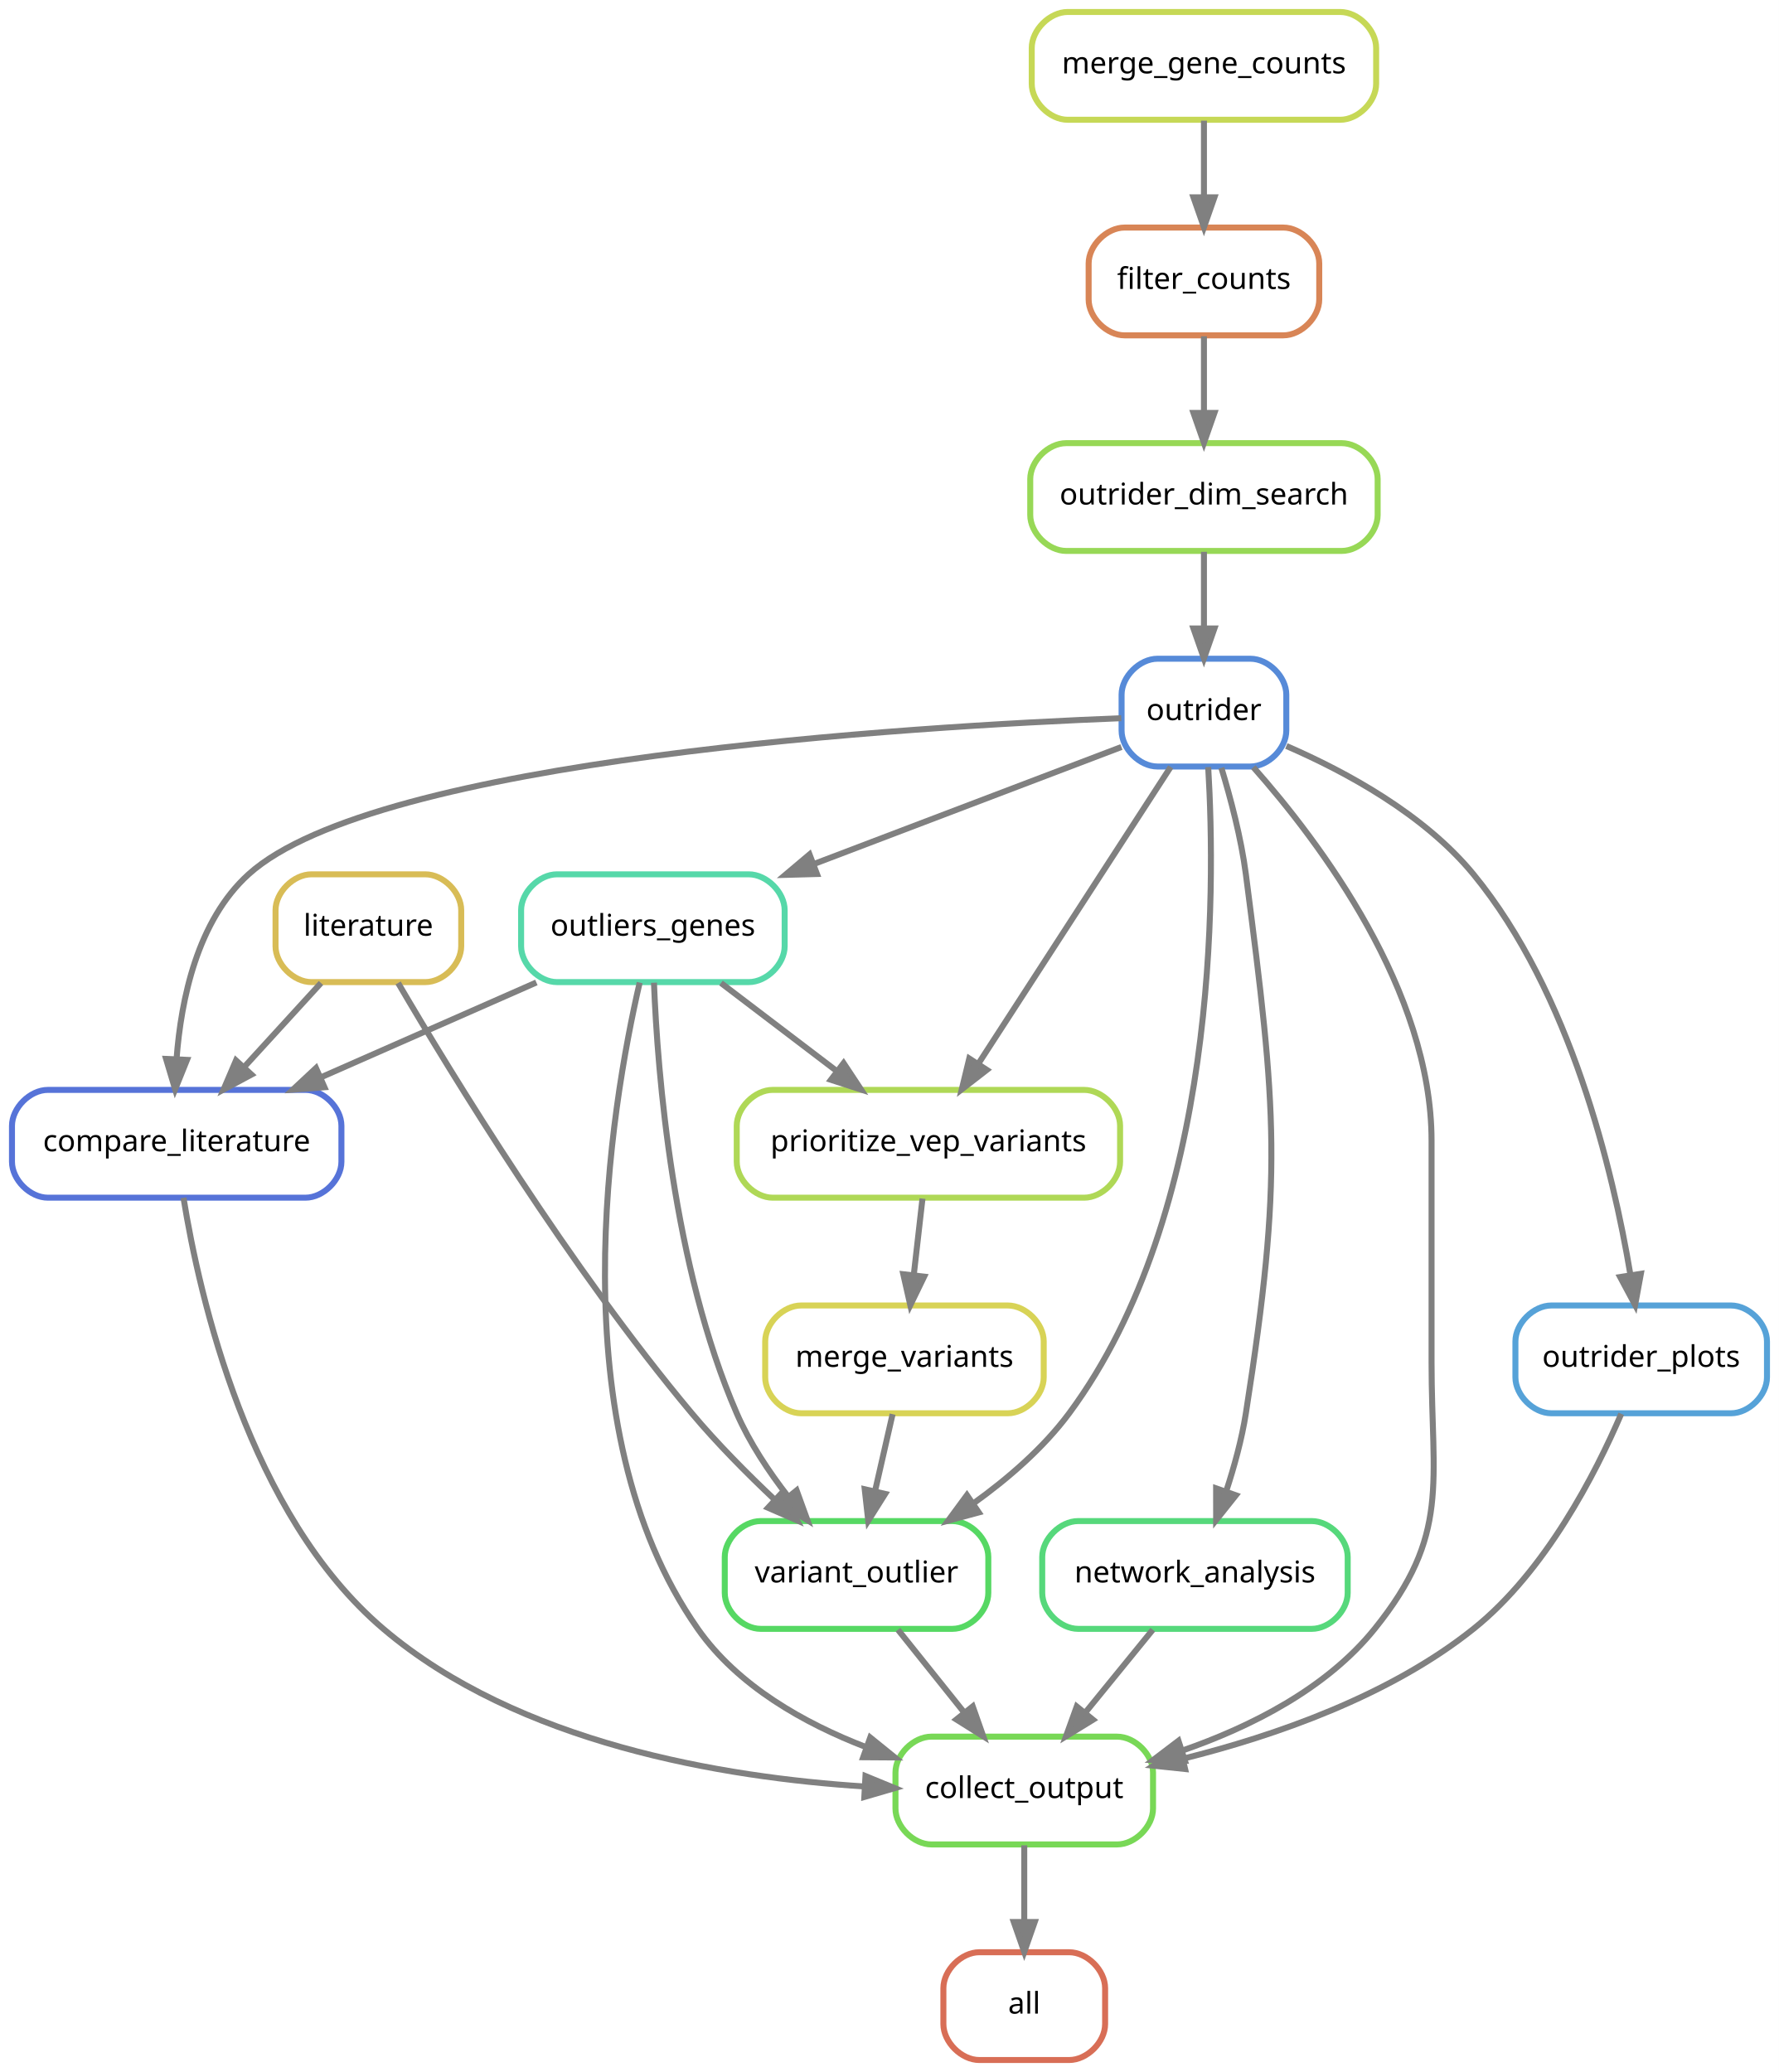
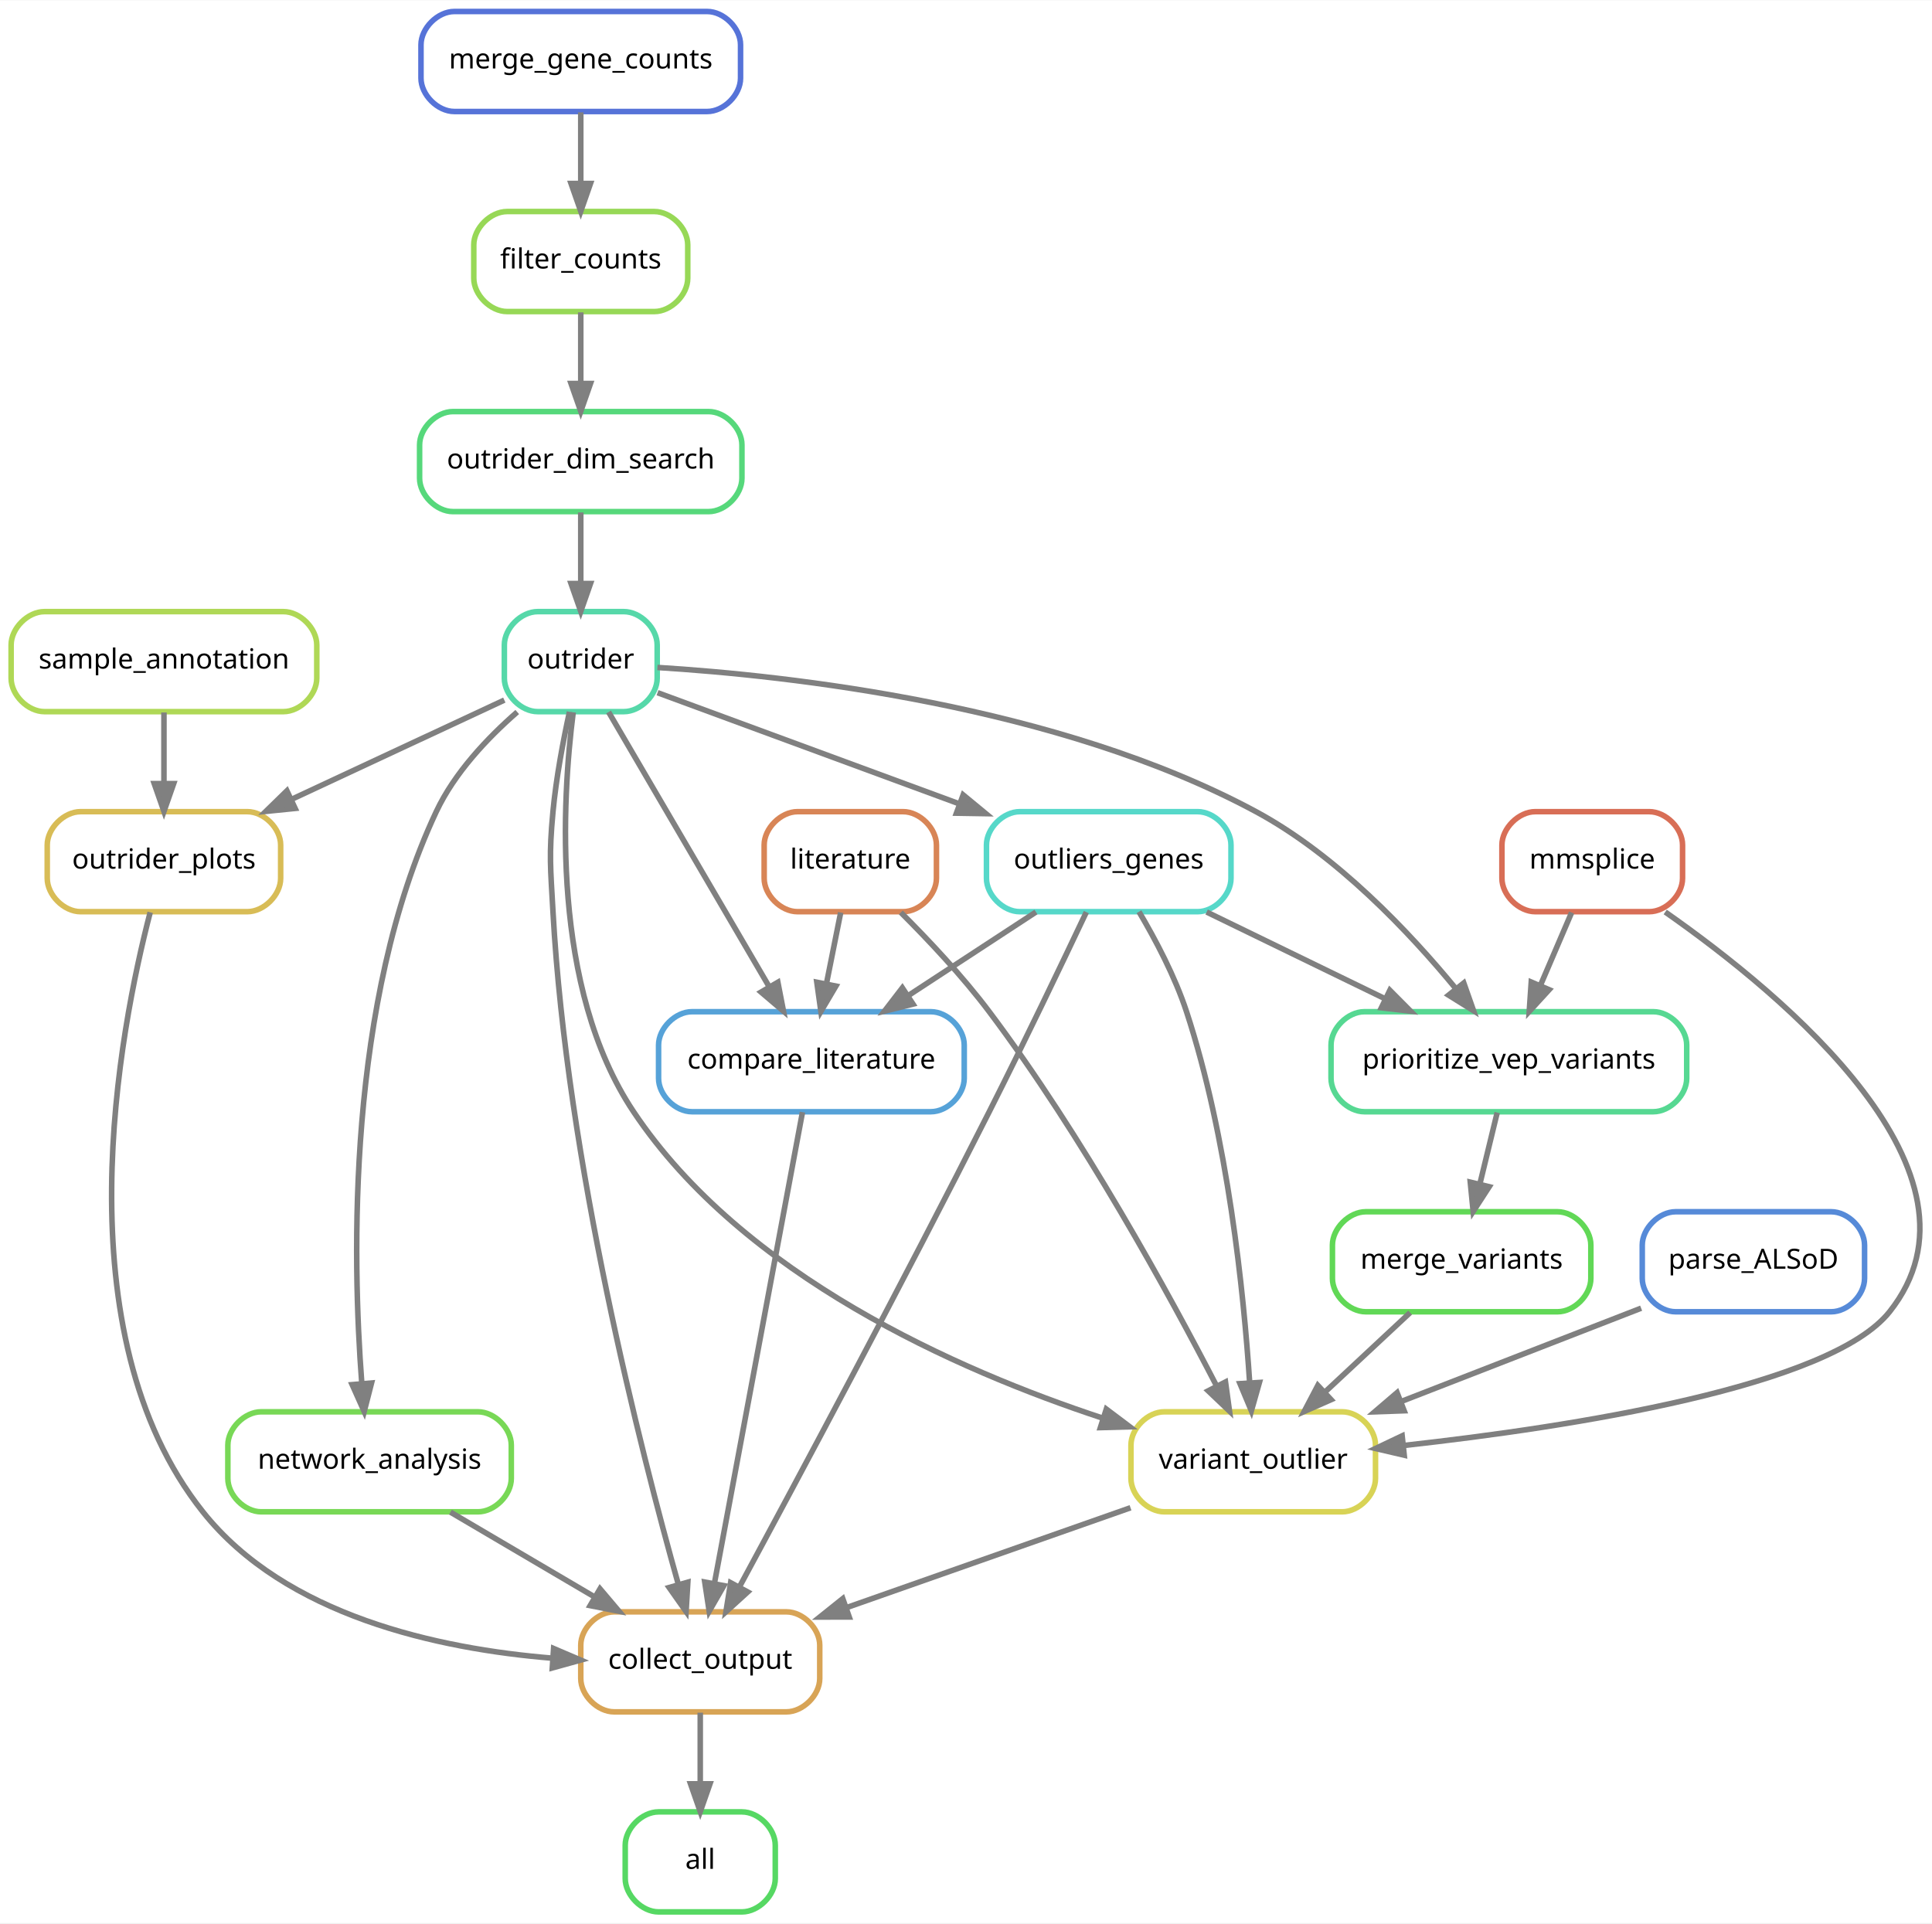
- <svg xmlns="http://www.w3.org/2000/svg" width="594pt" height="692pt" viewBox="0.00 0.00 594.00 692.00">
+ <svg xmlns="http://www.w3.org/2000/svg" width="695pt" height="692pt" viewBox="0.00 0.00 695.27 692.00">
  <g id="graph0" class="graph" transform="scale(1 1) rotate(0) translate(4 688)">
-     <polygon fill="white" stroke="transparent" points="-4,4 -4,-688 590,-688 590,4 -4,4" />
+     <polygon fill="white" stroke="transparent" points="-4,4 -4,-688 691.27,-688 691.27,4 -4,4" />
    <g id="node1" class="node">
-       <path fill="none" stroke="#d86e56" stroke-width="2" d="M353,-36C353,-36 323,-36 323,-36 317,-36 311,-30 311,-24 311,-24 311,-12 311,-12 311,-6 317,0 323,0 323,0 353,0 353,0 359,0 365,-6 365,-12 365,-12 365,-24 365,-24 365,-30 359,-36 353,-36" />
-       <text text-anchor="middle" x="338" y="-15.5" font-family="sans" font-size="10.00">all</text>
+       <path fill="none" stroke="#56d863" stroke-width="2" d="M263,-36C263,-36 233,-36 233,-36 227,-36 221,-30 221,-24 221,-24 221,-12 221,-12 221,-6 227,0 233,0 233,0 263,0 263,0 269,0 275,-6 275,-12 275,-12 275,-24 275,-24 275,-30 269,-36 263,-36" />
+       <text text-anchor="middle" x="248" y="-15.5" font-family="sans" font-size="10.00">all</text>
    </g>
    <g id="node2" class="node">
-       <path fill="none" stroke="#78d856" stroke-width="2" d="M369,-108C369,-108 307,-108 307,-108 301,-108 295,-102 295,-96 295,-96 295,-84 295,-84 295,-78 301,-72 307,-72 307,-72 369,-72 369,-72 375,-72 381,-78 381,-84 381,-84 381,-96 381,-96 381,-102 375,-108 369,-108" />
-       <text text-anchor="middle" x="338" y="-87.5" font-family="sans" font-size="10.00">collect_output</text>
+       <path fill="none" stroke="#d8a456" stroke-width="2" d="M279,-108C279,-108 217,-108 217,-108 211,-108 205,-102 205,-96 205,-96 205,-84 205,-84 205,-78 211,-72 217,-72 217,-72 279,-72 279,-72 285,-72 291,-78 291,-84 291,-84 291,-96 291,-96 291,-102 285,-108 279,-108" />
+       <text text-anchor="middle" x="248" y="-87.5" font-family="sans" font-size="10.00">collect_output</text>
    </g>
    <g id="edge1" class="edge">
-       <path fill="none" stroke="grey" stroke-width="2" d="M338,-71.7C338,-63.98 338,-54.71 338,-46.11" />
-       <polygon fill="grey" stroke="grey" stroke-width="2" points="341.5,-46.1 338,-36.1 334.5,-46.1 341.5,-46.1" />
+       <path fill="none" stroke="grey" stroke-width="2" d="M248,-71.7C248,-63.98 248,-54.71 248,-46.11" />
+       <polygon fill="grey" stroke="grey" stroke-width="2" points="251.5,-46.1 248,-36.1 244.5,-46.1 251.5,-46.1" />
    </g>
    <g id="node3" class="node">
-       <path fill="none" stroke="#56a2d8" stroke-width="2" d="M574,-252C574,-252 514,-252 514,-252 508,-252 502,-246 502,-240 502,-240 502,-228 502,-228 502,-222 508,-216 514,-216 514,-216 574,-216 574,-216 580,-216 586,-222 586,-228 586,-228 586,-240 586,-240 586,-246 580,-252 574,-252" />
-       <text text-anchor="middle" x="544" y="-231.5" font-family="sans" font-size="10.00">outrider_plots</text>
+       <path fill="none" stroke="#d8bc56" stroke-width="2" d="M85,-396C85,-396 25,-396 25,-396 19,-396 13,-390 13,-384 13,-384 13,-372 13,-372 13,-366 19,-360 25,-360 25,-360 85,-360 85,-360 91,-360 97,-366 97,-372 97,-372 97,-384 97,-384 97,-390 91,-396 85,-396" />
+       <text text-anchor="middle" x="55" y="-375.5" font-family="sans" font-size="10.00">outrider_plots</text>
+     </g>
+     <g id="edge6" class="edge">
+       <path fill="none" stroke="grey" stroke-width="2" d="M50.05,-359.77C39.11,-317.71 17.69,-208.56 69,-144 98.74,-106.57 153.63,-94.68 194.82,-91.32" />
+       <polygon fill="grey" stroke="grey" stroke-width="2" points="195.23,-94.8 204.97,-90.64 194.76,-87.82 195.23,-94.8" />
+     </g>
+     <g id="node4" class="node">
+       <path fill="none" stroke="#56d8a9" stroke-width="2" d="M220.5,-468C220.5,-468 189.5,-468 189.5,-468 183.5,-468 177.5,-462 177.5,-456 177.5,-456 177.5,-444 177.5,-444 177.5,-438 183.5,-432 189.5,-432 189.5,-432 220.5,-432 220.5,-432 226.5,-432 232.5,-438 232.5,-444 232.5,-444 232.5,-456 232.5,-456 232.5,-462 226.5,-468 220.5,-468" />
+       <text text-anchor="middle" x="205" y="-447.5" font-family="sans" font-size="10.00">outrider</text>
    </g>
    <g id="edge4" class="edge">
-       <path fill="none" stroke="grey" stroke-width="2" d="M537.34,-215.82C528.78,-195.88 512.1,-163.27 488,-144 459.97,-121.59 421.75,-108.28 390.91,-100.6" />
-       <polygon fill="grey" stroke="grey" stroke-width="2" points="391.71,-97.19 381.17,-98.3 390.1,-104 391.71,-97.19" />
+       <path fill="none" stroke="grey" stroke-width="2" d="M200.94,-431.93C198.69,-421.6 196.13,-408.12 195,-396 193.51,-380.07 194.12,-375.98 195,-360 199.99,-269.9 226.66,-165.71 240.16,-117.73" />
+       <polygon fill="grey" stroke="grey" stroke-width="2" points="243.53,-118.67 242.9,-108.1 236.8,-116.75 243.53,-118.67" />
    </g>
-     <g id="node4" class="node">
-       <path fill="none" stroke="#568ad8" stroke-width="2" d="M413.5,-468C413.5,-468 382.5,-468 382.5,-468 376.5,-468 370.5,-462 370.5,-456 370.5,-456 370.5,-444 370.5,-444 370.5,-438 376.5,-432 382.5,-432 382.5,-432 413.5,-432 413.5,-432 419.5,-432 425.5,-438 425.5,-444 425.5,-444 425.5,-456 425.5,-456 425.5,-462 419.5,-468 413.5,-468" />
-       <text text-anchor="middle" x="398" y="-447.5" font-family="sans" font-size="10.00">outrider</text>
+     <g id="edge9" class="edge">
+       <path fill="none" stroke="grey" stroke-width="2" d="M177.49,-436.16C156.11,-426.19 126,-412.13 100.98,-400.46" />
+       <polygon fill="grey" stroke="grey" stroke-width="2" points="102.21,-397.17 91.67,-396.11 99.25,-403.51 102.21,-397.17" />
+     </g>
+     <g id="node9" class="node">
+       <path fill="none" stroke="#56d8c9" stroke-width="2" d="M427,-396C427,-396 363,-396 363,-396 357,-396 351,-390 351,-384 351,-384 351,-372 351,-372 351,-366 357,-360 363,-360 363,-360 427,-360 427,-360 433,-360 439,-366 439,-372 439,-372 439,-384 439,-384 439,-390 433,-396 427,-396" />
+       <text text-anchor="middle" x="395" y="-375.5" font-family="sans" font-size="10.00">outliers_genes</text>
+     </g>
+     <g id="edge13" class="edge">
+       <path fill="none" stroke="grey" stroke-width="2" d="M232.63,-438.82C260.94,-428.39 305.72,-411.89 341.08,-398.87" />
+       <polygon fill="grey" stroke="grey" stroke-width="2" points="342.61,-402.03 350.78,-395.29 340.19,-395.46 342.61,-402.03" />
+     </g>
+     <g id="node10" class="node">
+       <path fill="none" stroke="#56a2d8" stroke-width="2" d="M331,-324C331,-324 245,-324 245,-324 239,-324 233,-318 233,-312 233,-312 233,-300 233,-300 233,-294 239,-288 245,-288 245,-288 331,-288 331,-288 337,-288 343,-294 343,-300 343,-300 343,-312 343,-312 343,-318 337,-324 331,-324" />
+       <text text-anchor="middle" x="288" y="-303.5" font-family="sans" font-size="10.00">compare_literature</text>
+     </g>
+     <g id="edge15" class="edge">
+       <path fill="none" stroke="grey" stroke-width="2" d="M215.01,-431.87C229.41,-407.24 256.06,-361.64 272.87,-332.88" />
+       <polygon fill="grey" stroke="grey" stroke-width="2" points="275.93,-334.59 277.95,-324.19 269.88,-331.06 275.93,-334.59" />
+     </g>
+     <g id="node12" class="node">
+       <path fill="none" stroke="#d8d356" stroke-width="2" d="M479,-180C479,-180 415,-180 415,-180 409,-180 403,-174 403,-168 403,-168 403,-156 403,-156 403,-150 409,-144 415,-144 415,-144 479,-144 479,-144 485,-144 491,-150 491,-156 491,-156 491,-168 491,-168 491,-174 485,-180 479,-180" />
+       <text text-anchor="middle" x="447" y="-159.5" font-family="sans" font-size="10.00">variant_outlier</text>
+     </g>
+     <g id="edge20" class="edge">
+       <path fill="none" stroke="grey" stroke-width="2" d="M202.28,-431.78C198.27,-400.33 194.15,-332.71 224,-288 263.36,-229.05 340.4,-195 392.79,-177.73" />
+       <polygon fill="grey" stroke="grey" stroke-width="2" points="394.13,-180.97 402.59,-174.6 392,-174.31 394.13,-180.97" />
+     </g>
+     <g id="node14" class="node">
+       <path fill="none" stroke="#56d892" stroke-width="2" d="M591,-324C591,-324 487,-324 487,-324 481,-324 475,-318 475,-312 475,-312 475,-300 475,-300 475,-294 481,-288 487,-288 487,-288 591,-288 591,-288 597,-288 603,-294 603,-300 603,-300 603,-312 603,-312 603,-318 597,-324 591,-324" />
+       <text text-anchor="middle" x="539" y="-303.5" font-family="sans" font-size="10.00">prioritize_vep_variants</text>
+     </g>
+     <g id="edge26" class="edge">
+       <path fill="none" stroke="grey" stroke-width="2" d="M232.58,-447.9C279.51,-444.99 376.74,-434.42 448,-396 477.06,-380.33 503.2,-352.63 519.93,-332.29" />
+       <polygon fill="grey" stroke="grey" stroke-width="2" points="522.77,-334.34 526.29,-324.35 517.3,-329.96 522.77,-334.34" />
+     </g>
+     <g id="node17" class="node">
+       <path fill="none" stroke="#78d856" stroke-width="2" d="M168,-180C168,-180 90,-180 90,-180 84,-180 78,-174 78,-168 78,-168 78,-156 78,-156 78,-150 84,-144 90,-144 90,-144 168,-144 168,-144 174,-144 180,-150 180,-156 180,-156 180,-168 180,-168 180,-174 174,-180 168,-180" />
+       <text text-anchor="middle" x="129" y="-159.5" font-family="sans" font-size="10.00">network_analysis</text>
+     </g>
+     <g id="edge27" class="edge">
+       <path fill="none" stroke="grey" stroke-width="2" d="M182.14,-431.87C171.42,-422.52 159.58,-410 153,-396 120.81,-327.49 122.74,-235.41 126.2,-190.27" />
+       <polygon fill="grey" stroke="grey" stroke-width="2" points="129.7,-190.36 127.06,-180.1 122.73,-189.77 129.7,-190.36" />
+     </g>
+     <g id="node5" class="node">
+       <path fill="none" stroke="#56d87b" stroke-width="2" d="M251,-540C251,-540 159,-540 159,-540 153,-540 147,-534 147,-528 147,-528 147,-516 147,-516 147,-510 153,-504 159,-504 159,-504 251,-504 251,-504 257,-504 263,-510 263,-516 263,-516 263,-528 263,-528 263,-534 257,-540 251,-540" />
+       <text text-anchor="middle" x="205" y="-519.5" font-family="sans" font-size="10.00">outrider_dim_search</text>
+     </g>
+     <g id="edge10" class="edge">
+       <path fill="none" stroke="grey" stroke-width="2" d="M205,-503.7C205,-495.98 205,-486.71 205,-478.11" />
+       <polygon fill="grey" stroke="grey" stroke-width="2" points="208.5,-478.1 205,-468.1 201.5,-478.1 208.5,-478.1" />
+     </g>
+     <g id="node6" class="node">
+       <path fill="none" stroke="#97d856" stroke-width="2" d="M231.5,-612C231.5,-612 178.5,-612 178.5,-612 172.5,-612 166.5,-606 166.5,-600 166.5,-600 166.5,-588 166.5,-588 166.5,-582 172.5,-576 178.5,-576 178.5,-576 231.5,-576 231.5,-576 237.5,-576 243.5,-582 243.5,-588 243.5,-588 243.5,-600 243.5,-600 243.5,-606 237.5,-612 231.5,-612" />
+       <text text-anchor="middle" x="205" y="-591.5" font-family="sans" font-size="10.00">filter_counts</text>
+     </g>
+     <g id="edge11" class="edge">
+       <path fill="none" stroke="grey" stroke-width="2" d="M205,-575.7C205,-567.98 205,-558.71 205,-550.11" />
+       <polygon fill="grey" stroke="grey" stroke-width="2" points="208.5,-550.1 205,-540.1 201.5,-550.1 208.5,-550.1" />
+     </g>
+     <g id="node7" class="node">
+       <path fill="none" stroke="#5673d8" stroke-width="2" d="M250.5,-684C250.5,-684 159.5,-684 159.5,-684 153.5,-684 147.5,-678 147.5,-672 147.5,-672 147.5,-660 147.5,-660 147.5,-654 153.5,-648 159.5,-648 159.5,-648 250.5,-648 250.5,-648 256.5,-648 262.5,-654 262.5,-660 262.5,-660 262.5,-672 262.5,-672 262.5,-678 256.5,-684 250.5,-684" />
+       <text text-anchor="middle" x="205" y="-663.5" font-family="sans" font-size="10.00">merge_gene_counts</text>
+     </g>
+     <g id="edge12" class="edge">
+       <path fill="none" stroke="grey" stroke-width="2" d="M205,-647.7C205,-639.98 205,-630.71 205,-622.11" />
+       <polygon fill="grey" stroke="grey" stroke-width="2" points="208.5,-622.1 205,-612.1 201.5,-622.1 208.5,-622.1" />
+     </g>
+     <g id="node8" class="node">
+       <path fill="none" stroke="#afd856" stroke-width="2" d="M98,-468C98,-468 12,-468 12,-468 6,-468 0,-462 0,-456 0,-456 0,-444 0,-444 0,-438 6,-432 12,-432 12,-432 98,-432 98,-432 104,-432 110,-438 110,-444 110,-444 110,-456 110,-456 110,-462 104,-468 98,-468" />
+       <text text-anchor="middle" x="55" y="-447.5" font-family="sans" font-size="10.00">sample_annotation</text>
+     </g>
+     <g id="edge8" class="edge">
+       <path fill="none" stroke="grey" stroke-width="2" d="M55,-431.7C55,-423.98 55,-414.71 55,-406.11" />
+       <polygon fill="grey" stroke="grey" stroke-width="2" points="58.5,-406.1 55,-396.1 51.5,-406.1 58.5,-406.1" />
+     </g>
+     <g id="edge5" class="edge">
+       <path fill="none" stroke="grey" stroke-width="2" d="M386.94,-359.85C378.43,-341.86 364.54,-312.81 352,-288 320.86,-226.37 282.57,-154.88 262.25,-117.26" />
+       <polygon fill="grey" stroke="grey" stroke-width="2" points="265.08,-115.15 257.25,-108.02 258.93,-118.48 265.08,-115.15" />
+     </g>
+     <g id="edge14" class="edge">
+       <path fill="none" stroke="grey" stroke-width="2" d="M368.82,-359.88C354.96,-350.81 337.76,-339.55 322.79,-329.76" />
+       <polygon fill="grey" stroke="grey" stroke-width="2" points="324.56,-326.74 314.28,-324.19 320.73,-332.59 324.56,-326.74" />
+     </g>
+     <g id="edge21" class="edge">
+       <path fill="none" stroke="grey" stroke-width="2" d="M405.89,-359.99C411.85,-349.91 418.85,-336.66 423,-324 437.88,-278.65 443.57,-223.05 445.72,-190.48" />
+       <polygon fill="grey" stroke="grey" stroke-width="2" points="449.22,-190.55 446.33,-180.36 442.24,-190.13 449.22,-190.55" />
+     </g>
+     <g id="edge24" class="edge">
+       <path fill="none" stroke="grey" stroke-width="2" d="M430.23,-359.88C449.58,-350.47 473.77,-338.71 494.43,-328.67" />
+       <polygon fill="grey" stroke="grey" stroke-width="2" points="496.17,-331.71 503.64,-324.19 493.11,-325.41 496.17,-331.71" />
+     </g>
+     <g id="edge3" class="edge">
+       <path fill="none" stroke="grey" stroke-width="2" d="M284.79,-287.85C277.86,-250.75 261.42,-162.81 253.07,-118.1" />
+       <polygon fill="grey" stroke="grey" stroke-width="2" points="256.5,-117.42 251.22,-108.23 249.62,-118.71 256.5,-117.42" />
+     </g>
+     <g id="node11" class="node">
+       <path fill="none" stroke="#d88556" stroke-width="2" d="M321,-396C321,-396 283,-396 283,-396 277,-396 271,-390 271,-384 271,-384 271,-372 271,-372 271,-366 277,-360 283,-360 283,-360 321,-360 321,-360 327,-360 333,-366 333,-372 333,-372 333,-384 333,-384 333,-390 327,-396 321,-396" />
+       <text text-anchor="middle" x="302" y="-375.5" font-family="sans" font-size="10.00">literature</text>
+     </g>
+     <g id="edge16" class="edge">
+       <path fill="none" stroke="grey" stroke-width="2" d="M298.54,-359.7C297,-351.98 295.14,-342.71 293.42,-334.11" />
+       <polygon fill="grey" stroke="grey" stroke-width="2" points="296.81,-333.22 291.42,-324.1 289.95,-334.6 296.81,-333.22" />
+     </g>
+     <g id="edge18" class="edge">
+       <path fill="none" stroke="grey" stroke-width="2" d="M320.18,-359.73C330.16,-349.78 342.42,-336.74 352,-324 385.55,-279.38 416.91,-222.03 433.87,-189.2" />
+       <polygon fill="grey" stroke="grey" stroke-width="2" points="437.02,-190.73 438.46,-180.24 430.79,-187.54 437.02,-190.73" />
    </g>
    <g id="edge7" class="edge">
-       <path fill="none" stroke="grey" stroke-width="2" d="M414.49,-431.77C436.84,-406.53 474,-357.05 474,-307 474,-307 474,-307 474,-233 474,-192.55 480.37,-175.5 455,-144 438.91,-124.01 413.65,-111.29 390.71,-103.33" />
-       <polygon fill="grey" stroke="grey" stroke-width="2" points="391.64,-99.96 381.05,-100.21 389.49,-106.62 391.64,-99.96" />
+       <path fill="none" stroke="grey" stroke-width="2" d="M402.84,-145.46C372.64,-134.84 332.47,-120.71 300.61,-109.51" />
+       <polygon fill="grey" stroke="grey" stroke-width="2" points="301.61,-106.15 291.02,-106.13 299.29,-112.75 301.61,-106.15" />
    </g>
-     <g id="edge8" class="edge">
-       <path fill="none" stroke="grey" stroke-width="2" d="M425.52,-438.86C445.41,-430.24 471.56,-416.05 488,-396 520.42,-356.45 534.59,-296.94 540.37,-262.43" />
-       <polygon fill="grey" stroke="grey" stroke-width="2" points="543.89,-262.58 541.97,-252.16 536.97,-261.51 543.89,-262.58" />
+     <g id="node13" class="node">
+       <path fill="none" stroke="#61d856" stroke-width="2" d="M556.5,-252C556.5,-252 487.5,-252 487.5,-252 481.5,-252 475.5,-246 475.5,-240 475.5,-240 475.5,-228 475.5,-228 475.5,-222 481.5,-216 487.5,-216 487.5,-216 556.5,-216 556.5,-216 562.5,-216 568.5,-222 568.5,-228 568.5,-228 568.5,-240 568.5,-240 568.5,-246 562.5,-252 556.5,-252" />
+       <text text-anchor="middle" x="522" y="-231.5" font-family="sans" font-size="10.00">merge_variants</text>
    </g>
-     <g id="node8" class="node">
-       <path fill="none" stroke="#56d8a9" stroke-width="2" d="M246,-396C246,-396 182,-396 182,-396 176,-396 170,-390 170,-384 170,-384 170,-372 170,-372 170,-366 176,-360 182,-360 182,-360 246,-360 246,-360 252,-360 258,-366 258,-372 258,-372 258,-384 258,-384 258,-390 252,-396 246,-396" />
-       <text text-anchor="middle" x="214" y="-375.5" font-family="sans" font-size="10.00">outliers_genes</text>
+     <g id="edge22" class="edge">
+       <path fill="none" stroke="grey" stroke-width="2" d="M503.46,-215.7C494.2,-207.05 482.84,-196.45 472.74,-187.03" />
+       <polygon fill="grey" stroke="grey" stroke-width="2" points="475.02,-184.37 465.33,-180.1 470.25,-189.49 475.02,-184.37" />
    </g>
-     <g id="edge12" class="edge">
-       <path fill="none" stroke="grey" stroke-width="2" d="M370.45,-438.52C343.44,-428.25 301.54,-412.3 267.9,-399.5" />
-       <polygon fill="grey" stroke="grey" stroke-width="2" points="268.79,-396.1 258.2,-395.81 266.3,-402.64 268.79,-396.1" />
+     <g id="edge23" class="edge">
+       <path fill="none" stroke="grey" stroke-width="2" d="M534.8,-287.7C532.9,-279.9 530.62,-270.51 528.52,-261.83" />
+       <polygon fill="grey" stroke="grey" stroke-width="2" points="531.92,-261 526.15,-252.1 525.11,-262.65 531.92,-261" />
    </g>
-     <g id="node9" class="node">
-       <path fill="none" stroke="#5673d8" stroke-width="2" d="M98,-324C98,-324 12,-324 12,-324 6,-324 0,-318 0,-312 0,-312 0,-300 0,-300 0,-294 6,-288 12,-288 12,-288 98,-288 98,-288 104,-288 110,-294 110,-300 110,-300 110,-312 110,-312 110,-318 104,-324 98,-324" />
-       <text text-anchor="middle" x="55" y="-303.5" font-family="sans" font-size="10.00">compare_literature</text>
-     </g>
-     <g id="edge14" class="edge">
-       <path fill="none" stroke="grey" stroke-width="2" d="M370.39,-448.14C300.99,-445.4 121.7,-434.68 79,-396 61.91,-380.52 56.45,-354.27 54.95,-334.27" />
-       <polygon fill="grey" stroke="grey" stroke-width="2" points="58.44,-334.03 54.48,-324.2 51.45,-334.35 58.44,-334.03" />
-     </g>
-     <g id="node11" class="node">
-       <path fill="none" stroke="#56d863" stroke-width="2" d="M314,-180C314,-180 250,-180 250,-180 244,-180 238,-174 238,-168 238,-168 238,-156 238,-156 238,-150 244,-144 250,-144 250,-144 314,-144 314,-144 320,-144 326,-150 326,-156 326,-156 326,-168 326,-168 326,-174 320,-180 314,-180" />
-       <text text-anchor="middle" x="282" y="-159.5" font-family="sans" font-size="10.00">variant_outlier</text>
+     <g id="node15" class="node">
+       <path fill="none" stroke="#d86e56" stroke-width="2" d="M589.5,-396C589.5,-396 548.5,-396 548.5,-396 542.5,-396 536.5,-390 536.5,-384 536.5,-384 536.5,-372 536.5,-372 536.5,-366 542.5,-360 548.5,-360 548.5,-360 589.5,-360 589.5,-360 595.5,-360 601.5,-366 601.5,-372 601.5,-372 601.5,-384 601.5,-384 601.5,-390 595.5,-396 589.5,-396" />
+       <text text-anchor="middle" x="569" y="-375.5" font-family="sans" font-size="10.00">mmsplice</text>
    </g>
    <g id="edge17" class="edge">
-       <path fill="none" stroke="grey" stroke-width="2" d="M399.42,-431.81C401.92,-390.33 402.81,-283.18 353,-216 344.37,-204.37 332.49,-194.12 320.91,-185.82" />
-       <polygon fill="grey" stroke="grey" stroke-width="2" points="322.81,-182.88 312.58,-180.12 318.86,-188.66 322.81,-182.88" />
+       <path fill="none" stroke="grey" stroke-width="2" d="M595.26,-359.89C638.34,-329.74 715.47,-265.65 676,-216 654.57,-189.05 561.9,-174.6 501.21,-167.88" />
+       <polygon fill="grey" stroke="grey" stroke-width="2" points="501.34,-164.38 491.02,-166.79 500.59,-171.34 501.34,-164.38" />
    </g>
-     <g id="node13" class="node">
-       <path fill="none" stroke="#afd856" stroke-width="2" d="M358,-324C358,-324 254,-324 254,-324 248,-324 242,-318 242,-312 242,-312 242,-300 242,-300 242,-294 248,-288 254,-288 254,-288 358,-288 358,-288 364,-288 370,-294 370,-300 370,-300 370,-312 370,-312 370,-318 364,-324 358,-324" />
-       <text text-anchor="middle" x="306" y="-303.5" font-family="sans" font-size="10.00">prioritize_vep_variants</text>
+     <g id="edge25" class="edge">
+       <path fill="none" stroke="grey" stroke-width="2" d="M561.58,-359.7C558.21,-351.81 554.13,-342.3 550.38,-333.55" />
+       <polygon fill="grey" stroke="grey" stroke-width="2" points="553.49,-331.92 546.33,-324.1 547.05,-334.67 553.49,-331.92" />
    </g>
-     <g id="edge21" class="edge">
-       <path fill="none" stroke="grey" stroke-width="2" d="M386.9,-431.87C370.95,-407.24 341.4,-361.64 322.77,-332.88" />
-       <polygon fill="grey" stroke="grey" stroke-width="2" points="325.51,-330.68 317.14,-324.19 319.64,-334.48 325.51,-330.68" />
+     <g id="node16" class="node">
+       <path fill="none" stroke="#568ad8" stroke-width="2" d="M655,-252C655,-252 599,-252 599,-252 593,-252 587,-246 587,-240 587,-240 587,-228 587,-228 587,-222 593,-216 599,-216 599,-216 655,-216 655,-216 661,-216 667,-222 667,-228 667,-228 667,-240 667,-240 667,-246 661,-252 655,-252" />
+       <text text-anchor="middle" x="627" y="-231.5" font-family="sans" font-size="10.00">parse_ALSoD</text>
    </g>
-     <g id="node14" class="node">
-       <path fill="none" stroke="#56d87b" stroke-width="2" d="M434,-180C434,-180 356,-180 356,-180 350,-180 344,-174 344,-168 344,-168 344,-156 344,-156 344,-150 350,-144 356,-144 356,-144 434,-144 434,-144 440,-144 446,-150 446,-156 446,-156 446,-168 446,-168 446,-174 440,-180 434,-180" />
-       <text text-anchor="middle" x="395" y="-159.5" font-family="sans" font-size="10.00">network_analysis</text>
-     </g>
-     <g id="edge23" class="edge">
-       <path fill="none" stroke="grey" stroke-width="2" d="M403.82,-431.56C406.93,-421.33 410.43,-408.08 412,-396 422.3,-316.67 424.37,-295.04 412,-216 410.64,-207.31 408.1,-198.1 405.39,-189.84" />
-       <polygon fill="grey" stroke="grey" stroke-width="2" points="408.67,-188.62 402.07,-180.33 402.06,-190.93 408.67,-188.62" />
-     </g>
-     <g id="node5" class="node">
-       <path fill="none" stroke="#97d856" stroke-width="2" d="M444,-540C444,-540 352,-540 352,-540 346,-540 340,-534 340,-528 340,-528 340,-516 340,-516 340,-510 346,-504 352,-504 352,-504 444,-504 444,-504 450,-504 456,-510 456,-516 456,-516 456,-528 456,-528 456,-534 450,-540 444,-540" />
-       <text text-anchor="middle" x="398" y="-519.5" font-family="sans" font-size="10.00">outrider_dim_search</text>
-     </g>
-     <g id="edge9" class="edge">
-       <path fill="none" stroke="grey" stroke-width="2" d="M398,-503.7C398,-495.98 398,-486.71 398,-478.11" />
-       <polygon fill="grey" stroke="grey" stroke-width="2" points="401.5,-478.1 398,-468.1 394.5,-478.1 401.5,-478.1" />
-     </g>
-     <g id="node6" class="node">
-       <path fill="none" stroke="#d88556" stroke-width="2" d="M424.5,-612C424.5,-612 371.5,-612 371.5,-612 365.5,-612 359.5,-606 359.5,-600 359.5,-600 359.5,-588 359.5,-588 359.5,-582 365.5,-576 371.5,-576 371.5,-576 424.5,-576 424.5,-576 430.5,-576 436.5,-582 436.5,-588 436.5,-588 436.5,-600 436.5,-600 436.5,-606 430.5,-612 424.5,-612" />
-       <text text-anchor="middle" x="398" y="-591.5" font-family="sans" font-size="10.00">filter_counts</text>
-     </g>
-     <g id="edge10" class="edge">
-       <path fill="none" stroke="grey" stroke-width="2" d="M398,-575.7C398,-567.98 398,-558.71 398,-550.11" />
-       <polygon fill="grey" stroke="grey" stroke-width="2" points="401.5,-550.1 398,-540.1 394.5,-550.1 401.5,-550.1" />
-     </g>
-     <g id="node7" class="node">
-       <path fill="none" stroke="#c6d856" stroke-width="2" d="M443.5,-684C443.5,-684 352.5,-684 352.5,-684 346.5,-684 340.5,-678 340.5,-672 340.5,-672 340.5,-660 340.5,-660 340.5,-654 346.5,-648 352.5,-648 352.5,-648 443.5,-648 443.5,-648 449.5,-648 455.5,-654 455.5,-660 455.5,-660 455.5,-672 455.5,-672 455.5,-678 449.5,-684 443.5,-684" />
-       <text text-anchor="middle" x="398" y="-663.5" font-family="sans" font-size="10.00">merge_gene_counts</text>
-     </g>
-     <g id="edge11" class="edge">
-       <path fill="none" stroke="grey" stroke-width="2" d="M398,-647.7C398,-639.98 398,-630.71 398,-622.11" />
-       <polygon fill="grey" stroke="grey" stroke-width="2" points="401.5,-622.1 398,-612.1 394.5,-622.1 401.5,-622.1" />
-     </g>
-     <g id="edge3" class="edge">
-       <path fill="none" stroke="grey" stroke-width="2" d="M209.59,-359.84C200.02,-318.42 181.79,-211.4 229,-144 242.35,-124.94 264.5,-112.46 285.36,-104.43" />
-       <polygon fill="grey" stroke="grey" stroke-width="2" points="286.58,-107.71 294.81,-101.05 284.22,-101.12 286.58,-107.71" />
-     </g>
-     <g id="edge15" class="edge">
-       <path fill="none" stroke="grey" stroke-width="2" d="M175.1,-359.88C153.37,-350.31 126.1,-338.3 103.04,-328.15" />
-       <polygon fill="grey" stroke="grey" stroke-width="2" points="104.33,-324.89 93.77,-324.07 101.51,-331.3 104.33,-324.89" />
-     </g>
-     <g id="edge18" class="edge">
-       <path fill="none" stroke="grey" stroke-width="2" d="M214.36,-359.8C215.57,-329.5 220.66,-265.19 242,-216 246.27,-206.16 252.71,-196.48 259.19,-188.14" />
-       <polygon fill="grey" stroke="grey" stroke-width="2" points="261.99,-190.24 265.6,-180.28 256.57,-185.82 261.99,-190.24" />
-     </g>
-     <g id="edge22" class="edge">
-       <path fill="none" stroke="grey" stroke-width="2" d="M236.74,-359.7C248.44,-350.8 262.86,-339.82 275.51,-330.2" />
-       <polygon fill="grey" stroke="grey" stroke-width="2" points="277.68,-332.94 283.52,-324.1 273.44,-327.37 277.68,-332.94" />
-     </g>
-     <g id="edge6" class="edge">
-       <path fill="none" stroke="grey" stroke-width="2" d="M57.27,-287.97C62.6,-254.96 79.04,-182.2 124,-144 168.97,-105.79 237.4,-94.38 284.72,-91.35" />
-       <polygon fill="grey" stroke="grey" stroke-width="2" points="284.98,-94.84 294.77,-90.81 284.6,-87.85 284.98,-94.84" />
-     </g>
-     <g id="node10" class="node">
-       <path fill="none" stroke="#d8bc56" stroke-width="2" d="M138,-396C138,-396 100,-396 100,-396 94,-396 88,-390 88,-384 88,-384 88,-372 88,-372 88,-366 94,-360 100,-360 100,-360 138,-360 138,-360 144,-360 150,-366 150,-372 150,-372 150,-384 150,-384 150,-390 144,-396 138,-396" />
-       <text text-anchor="middle" x="119" y="-375.5" font-family="sans" font-size="10.00">literature</text>
-     </g>
-     <g id="edge13" class="edge">
-       <path fill="none" stroke="grey" stroke-width="2" d="M103.18,-359.7C95.43,-351.22 85.96,-340.86 77.48,-331.58" />
-       <polygon fill="grey" stroke="grey" stroke-width="2" points="79.97,-329.12 70.64,-324.1 74.8,-333.85 79.97,-329.12" />
-     </g>
-     <g id="edge16" class="edge">
-       <path fill="none" stroke="grey" stroke-width="2" d="M128.93,-359.71C146.75,-329.28 186.15,-264.76 227,-216 235.38,-205.99 245.45,-195.85 254.67,-187.15" />
-       <polygon fill="grey" stroke="grey" stroke-width="2" points="257.2,-189.58 262.16,-180.21 252.44,-184.44 257.2,-189.58" />
+     <g id="edge19" class="edge">
+       <path fill="none" stroke="grey" stroke-width="2" d="M586.6,-217.29C561.11,-207.37 527.88,-194.45 500.24,-183.71" />
+       <polygon fill="grey" stroke="grey" stroke-width="2" points="501.31,-180.37 490.72,-180 498.77,-186.89 501.31,-180.37" />
    </g>
    <g id="edge2" class="edge">
-       <path fill="none" stroke="grey" stroke-width="2" d="M295.84,-143.7C302.49,-135.39 310.58,-125.28 317.89,-116.14" />
-       <polygon fill="grey" stroke="grey" stroke-width="2" points="320.8,-118.1 324.32,-108.1 315.34,-113.73 320.8,-118.1" />
-     </g>
-     <g id="node12" class="node">
-       <path fill="none" stroke="#d8d356" stroke-width="2" d="M332.5,-252C332.5,-252 263.5,-252 263.5,-252 257.5,-252 251.5,-246 251.5,-240 251.5,-240 251.5,-228 251.5,-228 251.5,-222 257.5,-216 263.5,-216 263.5,-216 332.5,-216 332.5,-216 338.5,-216 344.5,-222 344.5,-228 344.5,-228 344.5,-240 344.5,-240 344.5,-246 338.5,-252 332.5,-252" />
-       <text text-anchor="middle" x="298" y="-231.5" font-family="sans" font-size="10.00">merge_variants</text>
-     </g>
-     <g id="edge19" class="edge">
-       <path fill="none" stroke="grey" stroke-width="2" d="M294.04,-215.7C292.28,-207.98 290.16,-198.71 288.2,-190.11" />
-       <polygon fill="grey" stroke="grey" stroke-width="2" points="291.55,-189.07 285.91,-180.1 284.73,-190.63 291.55,-189.07" />
-     </g>
-     <g id="edge20" class="edge">
-       <path fill="none" stroke="grey" stroke-width="2" d="M304.02,-287.7C303.14,-279.98 302.08,-270.71 301.1,-262.11" />
-       <polygon fill="grey" stroke="grey" stroke-width="2" points="304.57,-261.64 299.95,-252.1 297.61,-262.44 304.57,-261.64" />
-     </g>
-     <g id="edge5" class="edge">
-       <path fill="none" stroke="grey" stroke-width="2" d="M380.91,-143.7C374.08,-135.3 365.74,-125.07 358.24,-115.86" />
-       <polygon fill="grey" stroke="grey" stroke-width="2" points="360.96,-113.65 351.93,-108.1 355.53,-118.07 360.96,-113.65" />
+       <path fill="none" stroke="grey" stroke-width="2" d="M158.11,-143.88C173.67,-134.72 193.02,-123.34 209.78,-113.48" />
+       <polygon fill="grey" stroke="grey" stroke-width="2" points="211.93,-116.28 218.78,-108.19 208.38,-110.24 211.93,-116.28" />
    </g>
  </g>
</svg>
